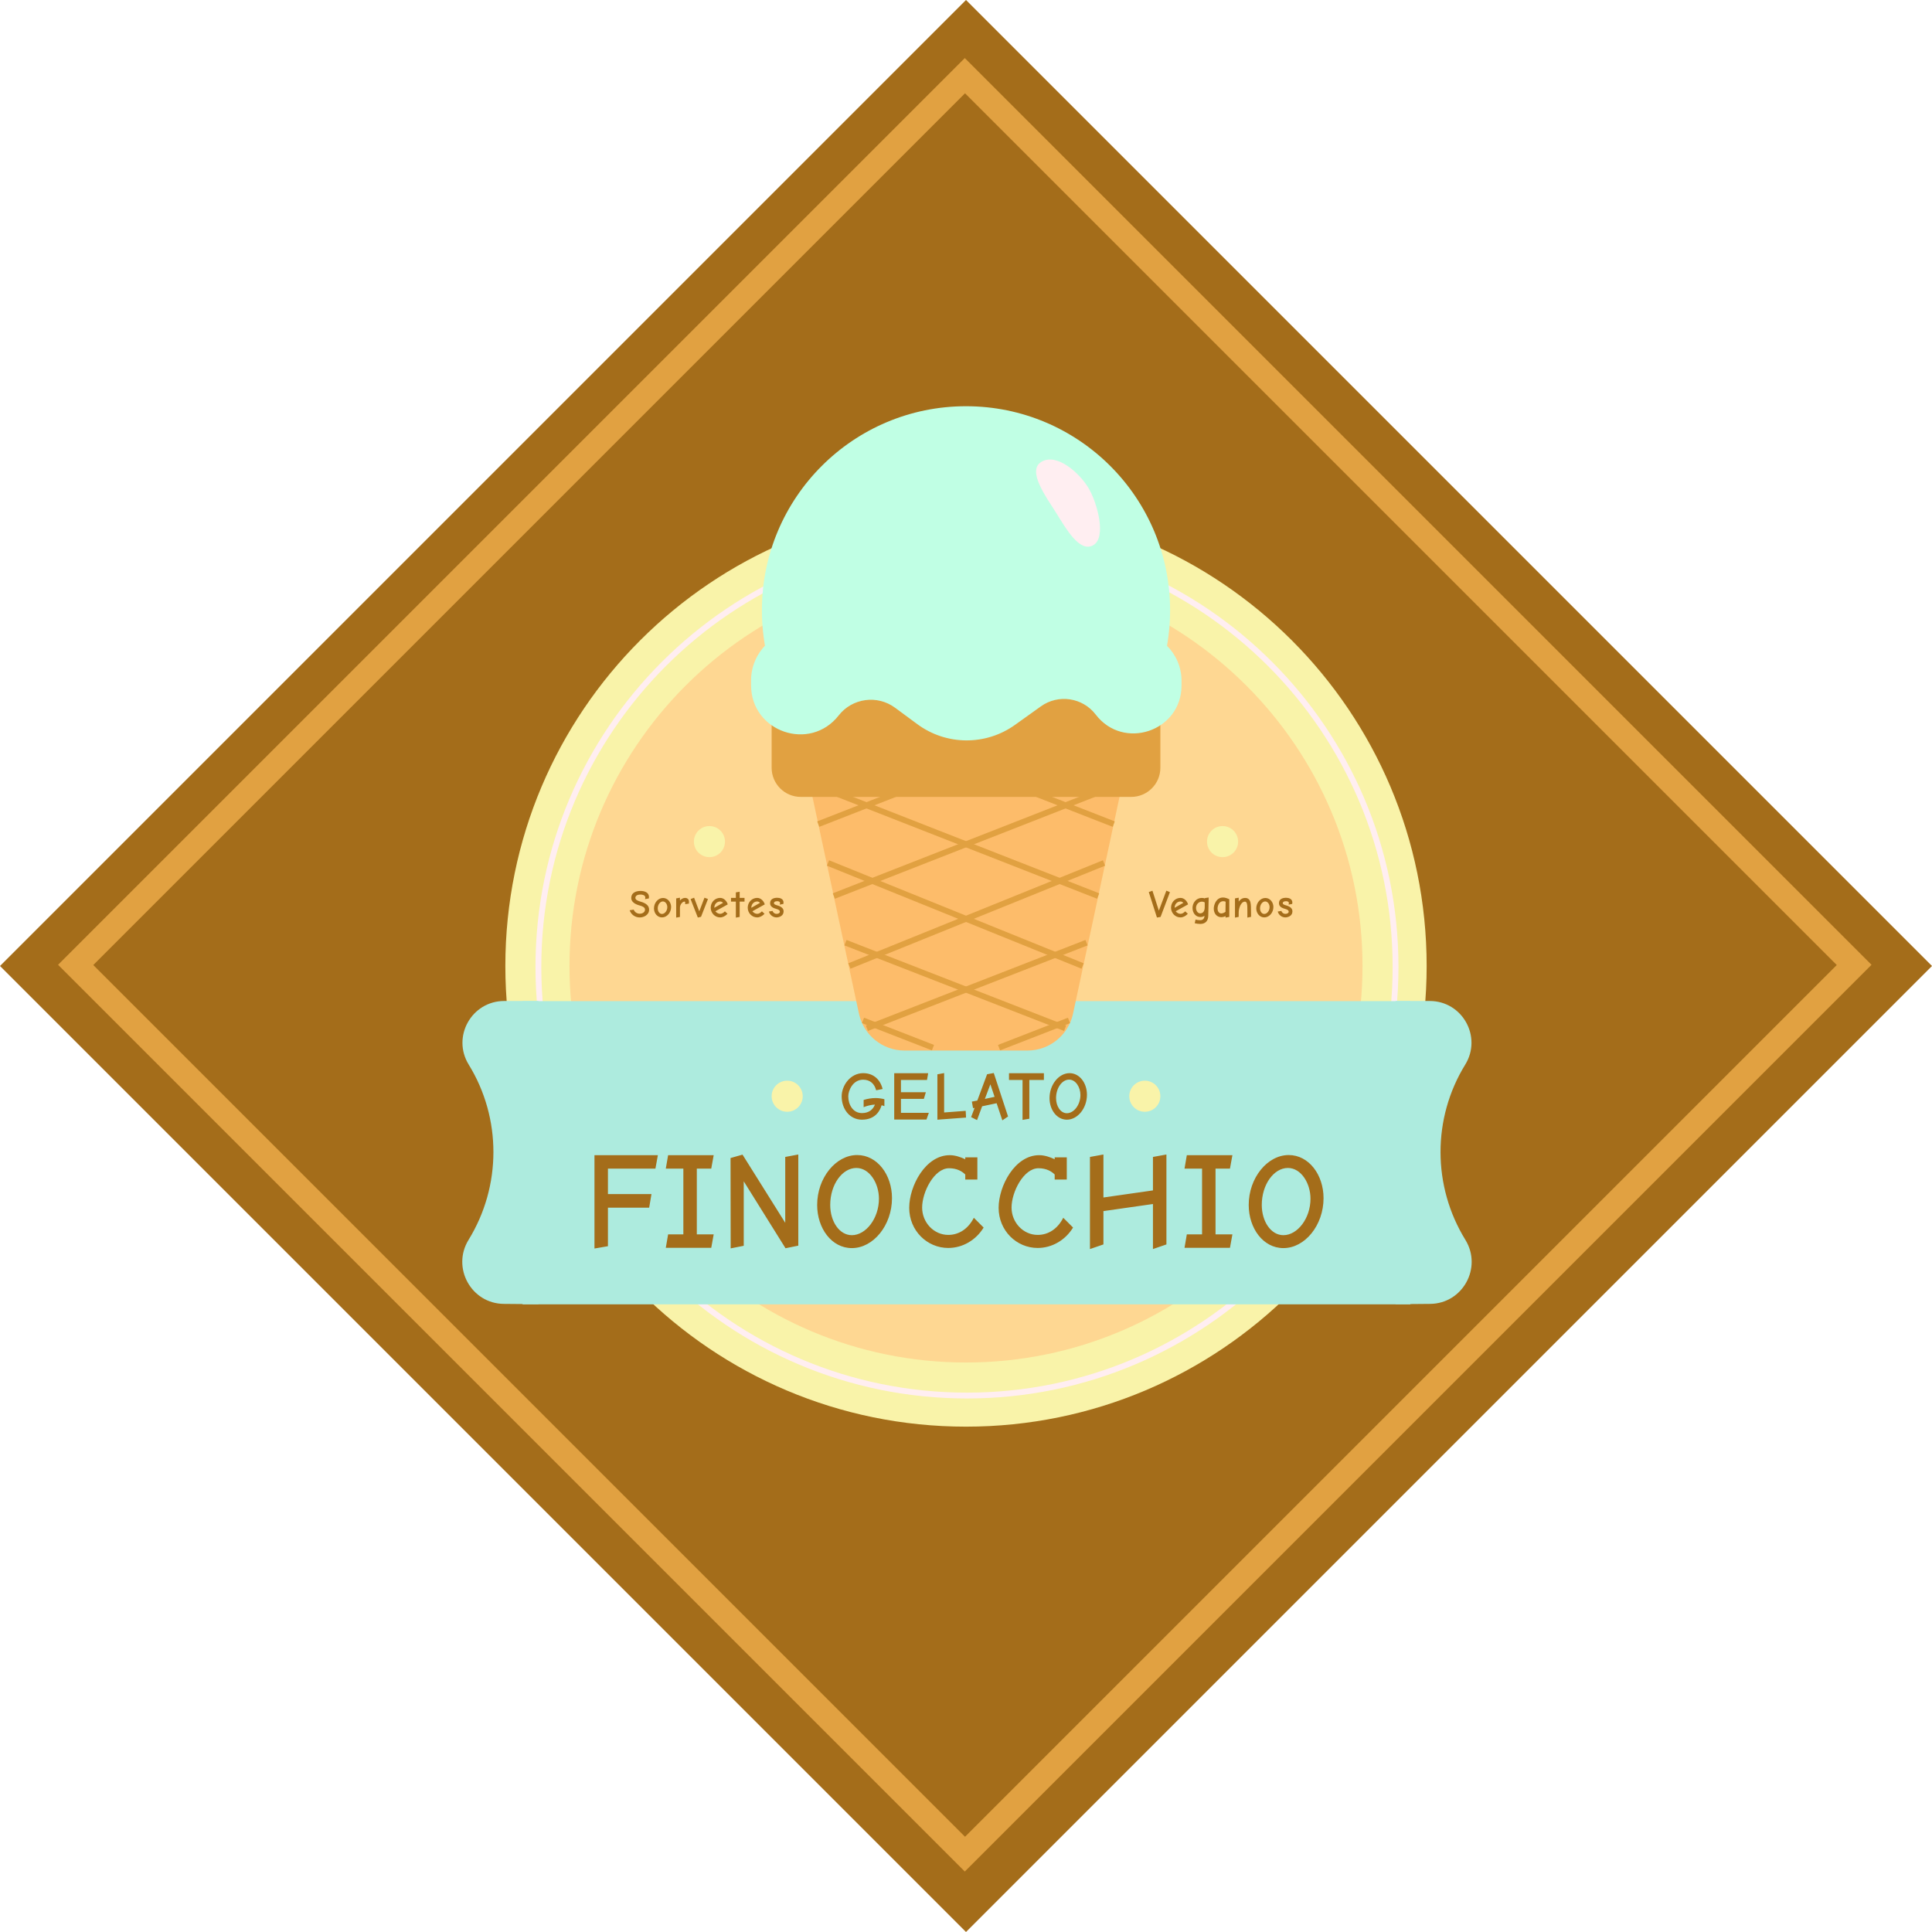
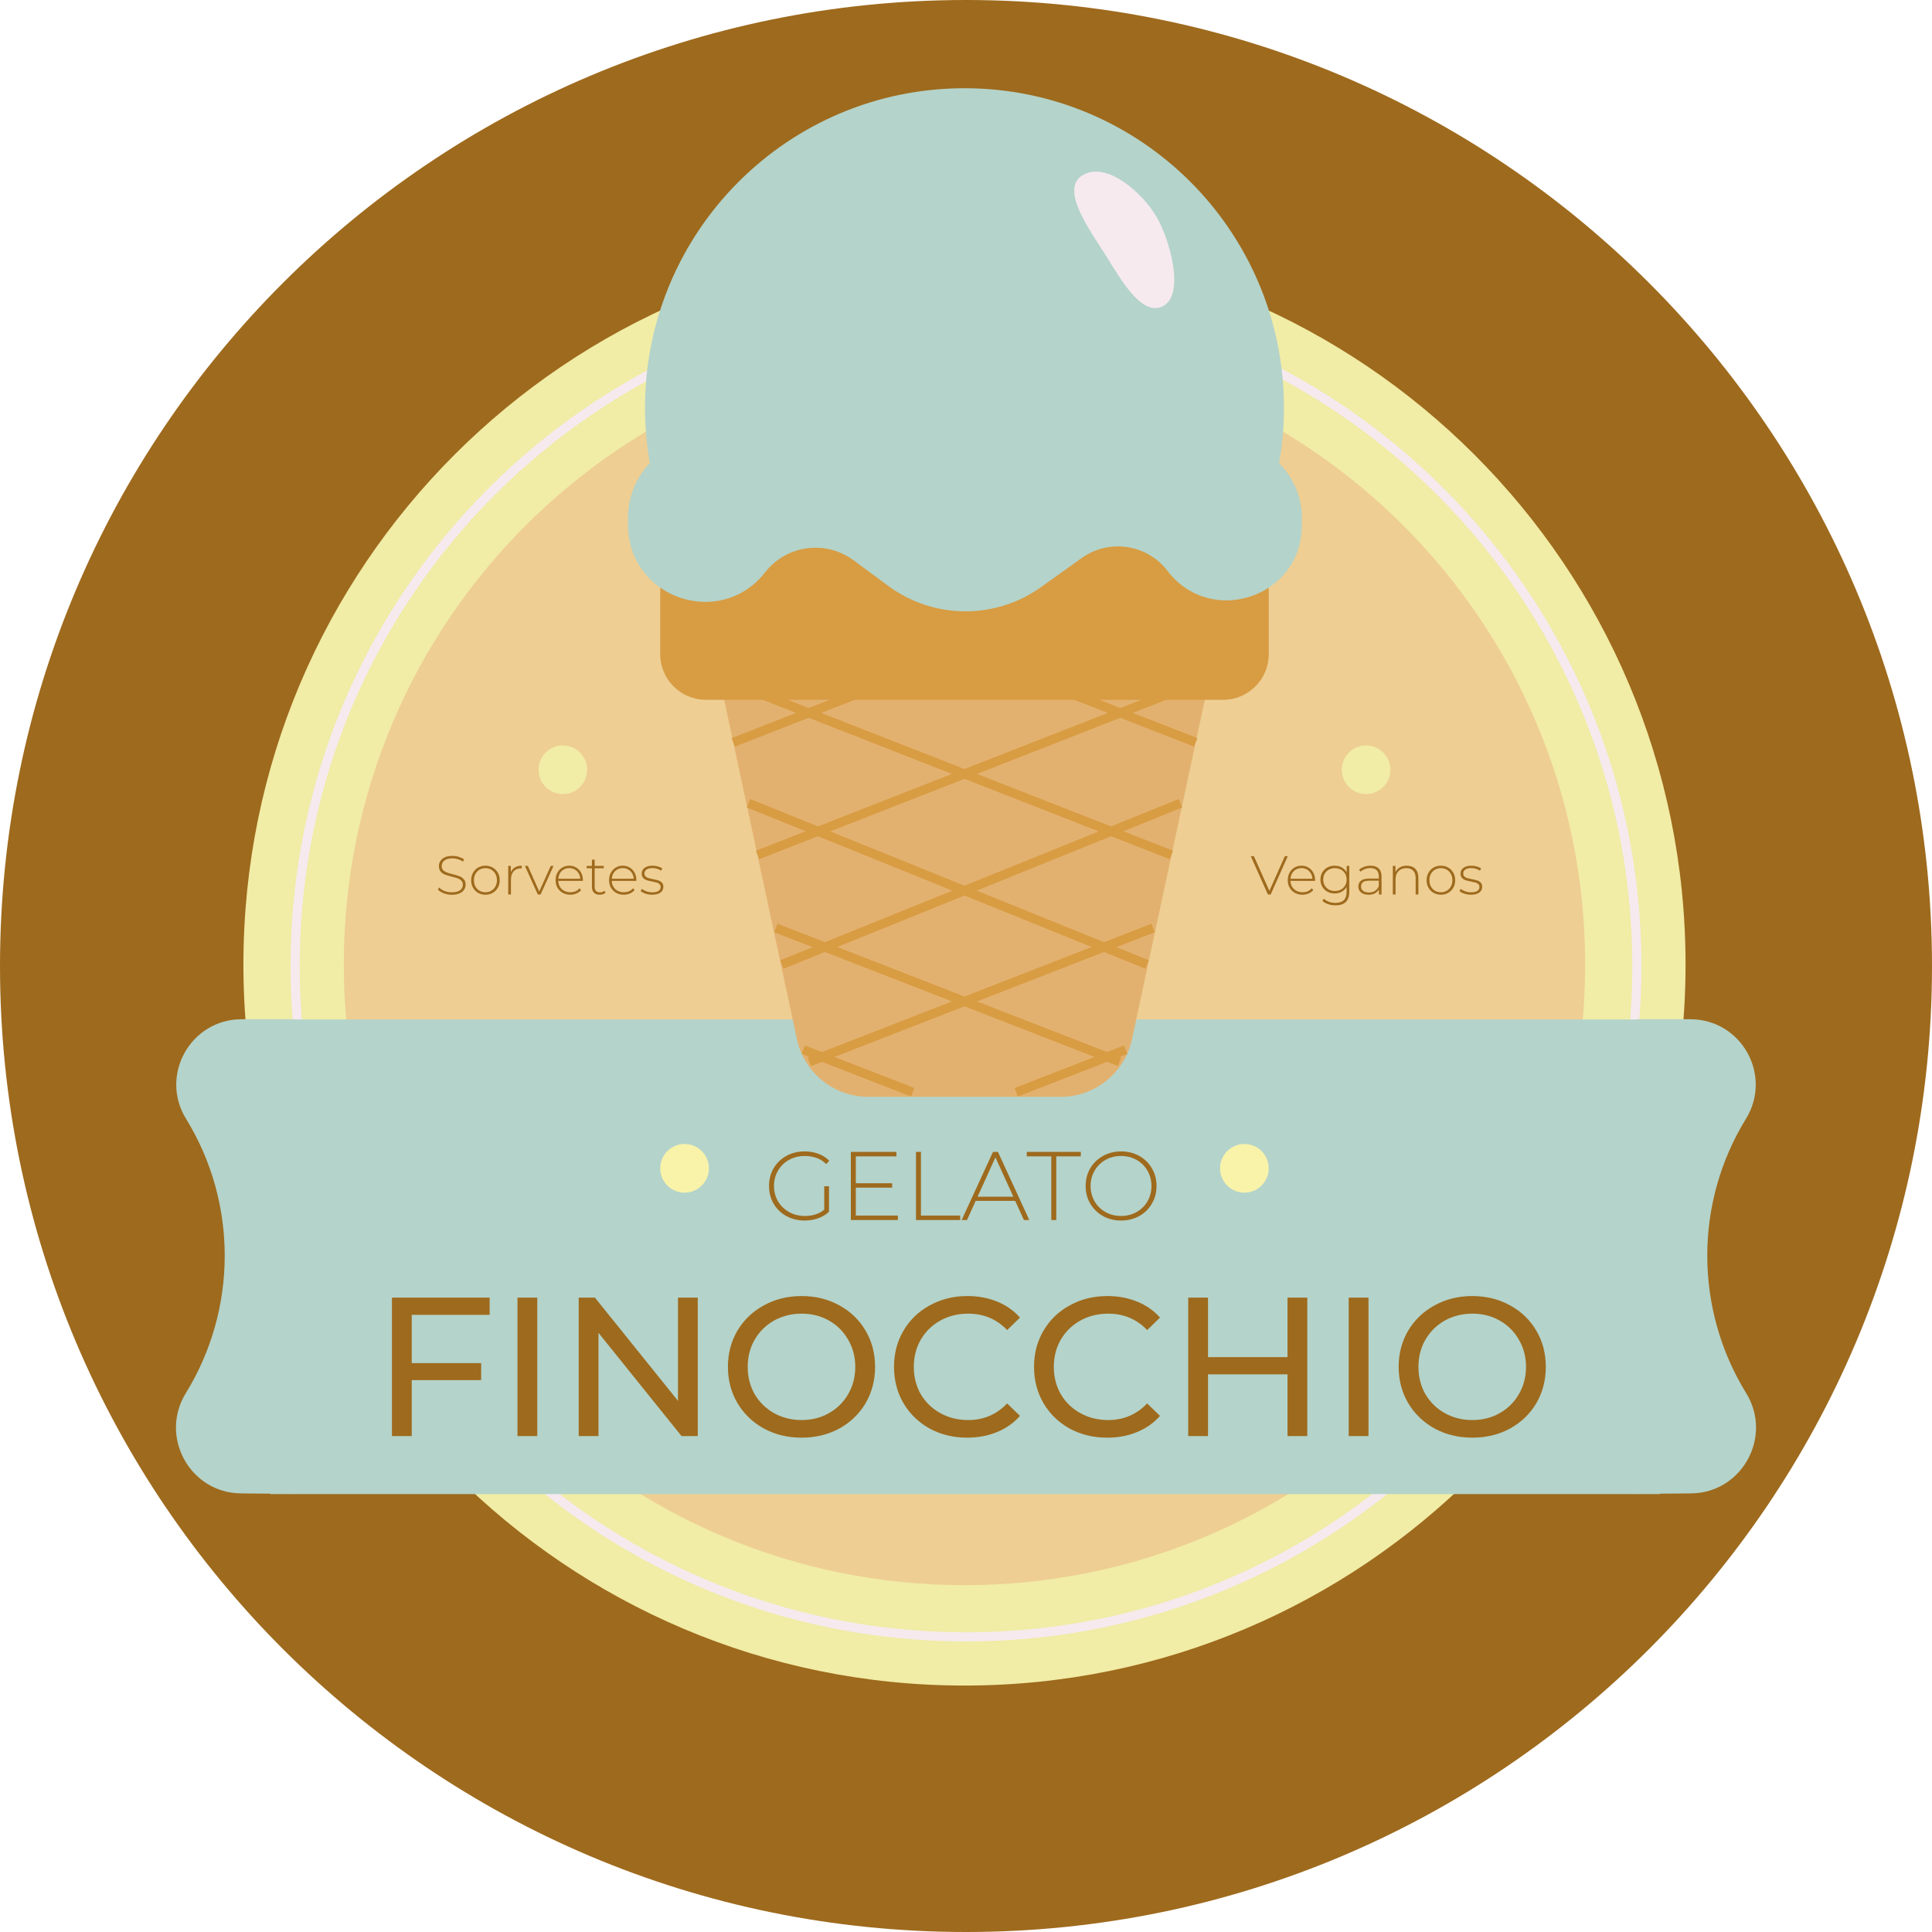
- <svg xmlns="http://www.w3.org/2000/svg" width="994" height="994" viewBox="0 0 994 994" fill="none">
-   <rect y="497" width="702.864" height="702.864" transform="rotate(-45 0 497)" fill="#A46D1A" />
-   <rect x="29.879" y="496.382" width="659.736" height="659.736" transform="rotate(-45 29.8787 496.382)" fill="#E1A141" />
-   <rect x="48" y="496.5" width="634.275" height="634.275" transform="rotate(-45 48 496.5)" fill="#A46D1A" />
-   <circle cx="497" cy="497" r="237" fill="#F9F3A9" />
-   <circle cx="497.5" cy="497.5" r="220.5" stroke="#FFEEF1" stroke-width="3" />
-   <circle cx="497" cy="497" r="204" fill="#FED792" />
-   <circle cx="365" cy="433" r="8" fill="#F9F3A9" />
-   <circle cx="629" cy="433" r="8" fill="#F9F3A9" />
-   <rect x="268.888" y="515.073" width="456.742" height="156" fill="#ADEBDE" />
-   <path d="M277 515V671L259.196 670.841C242.41 670.69 232.276 652.182 241.076 637.887C258.072 610.278 258.143 575.335 241.147 547.726C232.34 533.421 242.632 515 259.431 515H277Z" fill="#ADEBDE" />
-   <path d="M718 515V671L735.804 670.841C752.59 670.69 762.724 652.182 753.924 637.887C736.928 610.278 736.857 575.335 753.853 547.726C762.66 533.421 752.368 515 735.569 515H718Z" fill="#ADEBDE" />
-   <circle cx="589" cy="564" r="8" fill="#F9F3A9" />
-   <circle cx="405" cy="564" r="8" fill="#F9F3A9" />
-   <circle cx="497" cy="314" r="105" fill="#C0FFE4" />
-   <path d="M412.227 383.033C409.022 368.092 420.412 354 435.693 354H558.307C573.588 354 584.978 368.092 581.773 383.033L552.068 521.533C549.695 532.597 539.917 540.5 528.602 540.5H465.398C454.083 540.5 444.305 532.597 441.932 521.533L412.227 383.033Z" fill="#FDBC6A" />
-   <path d="M397 369C397 360.716 403.716 354 412 354H582C590.284 354 597 360.716 597 369V395C597 403.284 590.284 410 582 410H412C403.716 410 397 403.284 397 395V369Z" fill="#E1A141" />
-   <path d="M422 405L565 461" stroke="#E1A141" stroke-width="3" />
-   <path d="M572 405L429 461" stroke="#E1A141" stroke-width="3" />
-   <path d="M422 365L573 424" stroke="#E1A141" stroke-width="3" />
-   <path d="M572 365L421 424" stroke="#E1A141" stroke-width="3" />
-   <path d="M435 485L548 529" stroke="#E1A141" stroke-width="3" />
-   <path d="M559 485L446 529" stroke="#E1A141" stroke-width="3" />
-   <path d="M444 525L480 539" stroke="#E1A141" stroke-width="3" />
-   <path d="M550 525L514 539" stroke="#E1A141" stroke-width="3" />
-   <path d="M426 444L557 497" stroke="#E1A141" stroke-width="3" />
-   <path d="M568 444L437 497" stroke="#E1A141" stroke-width="3" />
-   <path d="M607.889 350.292C607.902 336.282 596.579 324.9 582.568 324.84L412.57 324.112C398.115 324.05 386.375 335.772 386.415 350.227L386.421 352.639C386.487 376.576 416.747 386.954 431.49 368.097C438.496 359.135 451.364 357.378 460.516 364.134L471.95 372.575C486.85 383.575 507.14 383.727 522.203 372.951L535.514 363.428C544.517 356.988 557.005 358.853 563.733 367.642C578.028 386.316 607.866 376.222 607.887 352.704L607.889 350.292Z" fill="#C0FFE4" />
-   <path d="M329.04 465.84C331.66 466.54 331.84 467.42 331.84 468.02C331.84 469.28 330.62 470.1 329.12 470.1C327.96 470.1 326.56 469.44 326.04 468L323.96 468.32C324.7 470.54 326.74 472.02 329.14 472.02C331.24 472.02 333.96 470.74 333.96 468C333.96 466.04 332.5 464.7 329.54 463.88C327.8 463.4 326.9 462.82 326.9 461.96C326.9 461.26 327.34 460.24 329.6 460.24C330.5 460.24 332 460.56 332 461.74C332 461.84 331.98 462.32 331.84 462.6L333.82 462.24C333.9 461.78 333.9 461.64 333.9 461.5C333.9 459.08 331.48 458.38 329.6 458.38C327.5 458.38 324.78 459.06 324.78 462.08C324.78 464.18 327.06 465.32 329.04 465.84ZM340.58 472C343.14 472 345.28 469.56 345.28 466.64C345.28 464.14 343.48 462 341.14 462C338.6 462 336.46 464.46 336.46 467.36C336.46 469.9 338.24 472 340.58 472ZM341.06 463.78C342.32 463.78 343.32 465.14 343.32 466.72C343.32 468.6 342 470.22 340.58 470.22C339.28 470.22 338.4 468.88 338.4 467.32C338.4 465.44 339.62 463.78 341.06 463.78ZM354.451 463.7C354.451 462.74 353.611 461.96 352.491 461.96C351.411 461.96 350.491 462.58 349.831 463.3V461.86L347.891 462.22V472.1L349.831 471.76V466.96C349.831 465.44 351.071 463.86 352.171 463.86C352.431 463.86 352.531 464.1 352.531 464.26V465.2L354.451 464.88V463.7ZM364.246 462.54L362.446 461.86L359.766 468.88L357.106 461.86L355.306 462.58L359.026 472.06L360.666 471.7L364.246 462.54ZM370.519 472C371.799 472 373.159 471.34 374.299 470.14L372.959 468.88C372.179 469.7 371.339 470.16 370.519 470.16C369.539 470.16 368.599 469.56 368.059 468.84L374.419 465.3C373.899 463.48 372.339 461.96 370.519 461.96C367.799 461.96 365.659 464.24 365.659 466.98C365.659 469.74 367.819 472 370.519 472ZM367.499 467.06C367.499 465.32 368.719 463.8 370.519 463.8C371.039 463.8 371.619 464.08 371.999 464.5L367.499 467.06ZM383.054 461.96H380.554V458.8L378.594 459.12V461.96H376.094V463.88H378.594V472.1L380.554 471.76V463.88H383.054V461.96ZM389.562 472C390.842 472 392.202 471.34 393.342 470.14L392.002 468.88C391.222 469.7 390.382 470.16 389.562 470.16C388.582 470.16 387.642 469.56 387.102 468.84L393.462 465.3C392.942 463.48 391.382 461.96 389.562 461.96C386.842 461.96 384.702 464.24 384.702 466.98C384.702 469.74 386.862 472 389.562 472ZM386.542 467.06C386.542 465.32 387.762 463.8 389.562 463.8C390.082 463.8 390.662 464.08 391.042 464.5L386.542 467.06ZM399.397 467.62C400.417 467.9 401.237 468.28 401.237 469.08C401.237 469.68 400.577 470.18 399.517 470.18C398.677 470.18 397.797 469.68 397.477 468.66L395.597 468.98C396.137 470.9 397.817 472 399.517 472C400.697 472 403.157 471.34 403.157 468.9C403.157 467.42 402.077 466.42 399.857 465.8C398.737 465.48 398.177 465.2 398.177 464.68C398.177 464.18 398.537 463.68 399.877 463.66C400.517 463.66 401.317 463.88 401.317 464.56C401.317 464.72 401.317 465.02 401.177 465.42L403.037 465.06C403.117 464.62 403.117 464.48 403.117 464.32C403.117 462.32 401.077 461.9 399.877 461.9C398.337 461.9 396.217 462.38 396.217 464.7C396.217 466.5 397.897 467.22 399.397 467.62Z" fill="#A46D1A" />
-   <path d="M596.22 468.52L592.92 458.26L591.04 458.96L595.24 472.06L597.1 471.76L601.92 459L600.08 458.24L596.22 468.52ZM607.347 472C608.627 472 609.987 471.34 611.127 470.14L609.787 468.88C609.007 469.7 608.167 470.16 607.347 470.16C606.367 470.16 605.427 469.56 604.887 468.84L611.247 465.3C610.727 463.48 609.167 461.96 607.347 461.96C604.627 461.96 602.487 464.24 602.487 466.98C602.487 469.74 604.647 472 607.347 472ZM604.327 467.06C604.327 465.32 605.547 463.8 607.347 463.8C607.867 463.8 608.447 464.08 608.827 464.5L604.327 467.06ZM621.862 461.76L619.902 462.06V462.26C619.422 462.06 618.962 461.98 618.302 461.98C615.422 461.98 613.542 464.54 613.542 467.1C613.542 469.84 615.282 471.8 617.602 471.8C618.382 471.8 619.102 471.62 619.702 471.16C619.682 471.82 619.422 473.44 617.502 473.44C616.702 473.44 615.722 473.28 615.082 473.12L614.682 475C615.482 475.18 616.622 475.36 617.502 475.36C620.082 475.36 621.582 473.88 621.642 471.22L621.862 461.76ZM619.822 464.28V466.68C619.822 469.28 618.562 469.9 617.502 469.92C615.982 469.92 615.342 468.22 615.342 467.14C615.342 465.36 616.642 463.88 618.402 463.88C618.922 463.88 619.462 464.06 619.822 464.28ZM632.459 462.68C631.439 462.16 630.319 461.76 629.239 461.76C625.759 461.76 624.479 465.46 624.479 467.48C624.479 470.1 626.119 471.88 628.339 471.88C629.159 471.88 629.899 471.64 630.539 471.32V472.1L632.459 471.74V462.68ZM626.419 467.46C626.419 466.08 627.179 463.66 629.339 463.66C629.719 463.66 630.239 463.76 630.579 463.92L630.499 469.14C630.019 469.48 629.119 469.96 628.319 469.96C626.939 469.94 626.419 468.56 626.419 467.46ZM641.765 472.1L643.665 471.7L643.645 469.46C643.625 467.02 643.625 465.48 643.345 464.28C642.965 462.74 642.045 461.98 640.585 461.98C639.265 461.98 638.085 462.72 637.305 463.84V461.86L635.385 462.22V472.1L637.285 471.74L637.305 469.3C637.305 468.14 637.705 466.68 638.245 465.62C639.085 464.12 639.905 463.88 640.545 463.88C641.045 463.88 641.385 464.32 641.545 464.96C641.765 465.82 641.765 467.1 641.765 468.86V472.1ZM650.455 472C653.015 472 655.155 469.56 655.155 466.64C655.155 464.14 653.355 462 651.015 462C648.475 462 646.335 464.46 646.335 467.36C646.335 469.9 648.115 472 650.455 472ZM650.935 463.78C652.195 463.78 653.195 465.14 653.195 466.72C653.195 468.6 651.875 470.22 650.455 470.22C649.155 470.22 648.275 468.88 648.275 467.32C648.275 465.44 649.495 463.78 650.935 463.78ZM661.186 467.62C662.206 467.9 663.026 468.28 663.026 469.08C663.026 469.68 662.366 470.18 661.306 470.18C660.466 470.18 659.586 469.68 659.266 468.66L657.386 468.98C657.926 470.9 659.606 472 661.306 472C662.486 472 664.946 471.34 664.946 468.9C664.946 467.42 663.866 466.42 661.646 465.8C660.526 465.48 659.966 465.2 659.966 464.68C659.966 464.18 660.326 463.68 661.666 463.66C662.306 463.66 663.106 463.88 663.106 464.56C663.106 464.72 663.106 465.02 662.966 465.42L664.826 465.06C664.906 464.62 664.906 464.48 664.906 464.32C664.906 462.32 662.866 461.9 661.666 461.9C660.126 461.9 658.006 462.38 658.006 464.7C658.006 466.5 659.686 467.22 661.186 467.62Z" fill="#A46D1A" />
-   <path d="M455.01 565.535C453.435 565.15 451.86 564.94 450.495 564.94C448.535 564.94 446.295 565.29 444.335 565.92V569.63C446.015 568.93 448.325 568.37 450.145 568.3C449.095 571.065 446.785 572.675 443.46 572.675C438.84 572.675 436.425 568.3 436.425 564.065C436.425 561.16 438.7 555.49 444.09 555.49C447.695 555.49 449.935 557.66 450.775 560.95L454.1 560.285C452.91 555.455 449.445 552.13 444.09 552.13C437.475 552.13 433.03 558.5 433.03 564.065C433.03 570.785 437.335 576.07 443.46 576.07C450.635 576.07 452.91 571.03 453.575 568.65C454.1 568.755 454.555 568.93 455.01 569.105V565.535ZM463.534 572.535V565.36H475.329L476.344 561.93H463.534V555.63H476.939L477.534 552.165H460.069V576H476.659L477.884 572.535H463.534ZM482.284 576.07L497.019 574.985L496.844 571.52L485.749 572.36V552.095L482.284 552.725V576.07ZM511.288 552.06L507.858 552.69L502.818 566.235L500.018 566.76L500.613 570.12L501.418 570.015L499.633 574.74L502.678 576.28L505.303 569.175L512.758 567.6L515.698 576.42L518.638 574.425L511.288 552.06ZM506.703 565.395L509.538 557.87L511.708 564.31L506.703 565.395ZM526.088 576.175L529.588 575.58V555.63H537.078V552.165H519.123V555.63H526.088V576.175ZM548.902 576.07C554.432 576.07 559.227 570.19 559.227 563.225C559.227 557.17 555.412 552.13 550.267 552.13C544.772 552.13 539.977 558.01 539.977 564.975C539.977 570.96 543.687 576.07 548.902 576.07ZM550.057 555.455C553.452 555.455 555.867 559.375 555.867 563.365C555.867 568.44 552.507 572.745 548.902 572.745C545.682 572.745 543.337 569.21 543.337 564.975C543.337 559.69 546.452 555.455 550.057 555.455Z" fill="#A46D1A" />
-   <path d="M337.21 601.26L338.47 594.33H305.85V642.35L312.78 641.16V621.35H333.99L335.18 614.35H312.78V601.26H337.21ZM365.928 601.26L367.188 594.33H343.738L342.548 601.26H351.578V635.07H343.738L342.548 642H365.928L367.188 635.07H358.508V601.26H365.928ZM404 595.24V629.12L382.02 594.05L375.86 595.8L375.93 642.28L382.65 640.95V607.77L404.14 642.21L410.72 640.88V593.98L404 595.24ZM438.274 642.14C449.334 642.14 458.924 630.38 458.924 616.45C458.924 604.34 451.294 594.26 441.004 594.26C430.014 594.26 420.424 606.02 420.424 619.95C420.424 631.92 427.844 642.14 438.274 642.14ZM440.584 600.91C447.374 600.91 452.204 608.75 452.204 616.73C452.204 626.88 445.484 635.49 438.274 635.49C431.834 635.49 427.144 628.42 427.144 619.95C427.144 609.38 433.374 600.91 440.584 600.91ZM487.872 642.07C495.222 642.07 502.082 638.08 506.072 631.57L501.032 626.53C498.162 632.2 493.402 635.35 487.872 635.35C480.452 635.35 474.432 628.98 474.432 621.28C474.432 613.23 480.662 601.05 488.292 601.05C492.422 601.05 495.082 602.73 496.622 604.27V606.86H502.852V595.45H496.622V596.43C494.242 595.31 491.442 594.33 488.642 594.33C476.112 594.33 467.782 610.22 467.782 621.42C467.782 633.11 476.952 642.07 487.872 642.07ZM533.878 642.07C541.228 642.07 548.088 638.08 552.078 631.57L547.038 626.53C544.168 632.2 539.408 635.35 533.878 635.35C526.458 635.35 520.438 628.98 520.438 621.28C520.438 613.23 526.668 601.05 534.298 601.05C538.428 601.05 541.088 602.73 542.628 604.27V606.86H548.858V595.45H542.628V596.43C540.248 595.31 537.448 594.33 534.648 594.33C522.118 594.33 513.788 610.22 513.788 621.42C513.788 633.11 522.958 642.07 533.878 642.07ZM593.184 595.24V612.46L567.704 616.1V593.98L560.774 595.24V642.63L567.704 640.25V623.1L593.184 619.46V642.63L600.114 640.25V593.98L593.184 595.24ZM632.803 601.26L634.063 594.33H610.613L609.423 601.26H618.453V635.07H610.613L609.423 642H632.803L634.063 635.07H625.383V601.26H632.803ZM660.305 642.14C671.365 642.14 680.955 630.38 680.955 616.45C680.955 604.34 673.325 594.26 663.035 594.26C652.045 594.26 642.455 606.02 642.455 619.95C642.455 631.92 649.875 642.14 660.305 642.14ZM662.615 600.91C669.405 600.91 674.235 608.75 674.235 616.73C674.235 626.88 667.515 635.49 660.305 635.49C653.865 635.49 649.175 628.42 649.175 619.95C649.175 609.38 655.405 600.91 662.615 600.91Z" fill="#A46D1A" />
-   <path d="M559.974 251C564.474 258.5 569.474 276.5 562.474 280.5C555.474 284.5 548.474 272 543.474 264C538.474 256 527.974 242 535.974 237.5C543.974 233 555.474 243.5 559.974 251Z" fill="#FFEEF1" />
+ <svg xmlns="http://www.w3.org/2000/svg" width="635" height="635" viewBox="0 0 635 635" fill="none">
+   <circle cx="317.5" cy="317.5" r="317.5" fill="#9E6A1D" />
+   <circle cx="317" cy="317" r="237" fill="#F1ECA6" />
+   <circle cx="317.5" cy="317.5" r="220.5" stroke="#F6EAEE" stroke-width="3" />
+   <circle cx="317" cy="317" r="204" fill="#EECE93" />
+   <path d="M88.888 335.073H545.63V491.073H88.888V335.073Z" fill="#B4D3CA" />
+   <path d="M97 335V491L79.196 490.841C62.41 490.69 52.276 472.182 61.076 457.887C78.072 430.278 78.143 395.335 61.147 367.726C52.34 353.421 62.632 335 79.43 335H97Z" fill="#B4D3CA" />
+   <path d="M538 335V491L555.804 490.841C572.59 490.69 582.724 472.182 573.924 457.887C556.928 430.278 556.857 395.335 573.853 367.726C582.66 353.421 572.368 335 555.569 335H538Z" fill="#B4D3CA" />
+   <path d="M135.325 432.155V448.015H158.14V453.605H135.325V472H128.825V426.5H160.935V432.155H135.325ZM170.085 426.5H176.585V472H170.085V426.5ZM229.337 426.5V472H224.007L196.707 438.07V472H190.207V426.5H195.537L222.837 460.43V426.5H229.337ZM263.496 472.52C258.903 472.52 254.764 471.523 251.081 469.53C247.398 467.493 244.494 464.698 242.371 461.145C240.291 457.592 239.251 453.627 239.251 449.25C239.251 444.873 240.291 440.908 242.371 437.355C244.494 433.802 247.398 431.028 251.081 429.035C254.764 426.998 258.903 425.98 263.496 425.98C268.046 425.98 272.163 426.998 275.846 429.035C279.529 431.028 282.411 433.802 284.491 437.355C286.571 440.865 287.611 444.83 287.611 449.25C287.611 453.67 286.571 457.657 284.491 461.21C282.411 464.72 279.529 467.493 275.846 469.53C272.163 471.523 268.046 472.52 263.496 472.52ZM263.496 466.735C266.833 466.735 269.823 465.977 272.466 464.46C275.153 462.943 277.254 460.863 278.771 458.22C280.331 455.533 281.111 452.543 281.111 449.25C281.111 445.957 280.331 442.988 278.771 440.345C277.254 437.658 275.153 435.557 272.466 434.04C269.823 432.523 266.833 431.765 263.496 431.765C260.159 431.765 257.126 432.523 254.396 434.04C251.709 435.557 249.586 437.658 248.026 440.345C246.509 442.988 245.751 445.957 245.751 449.25C245.751 452.543 246.509 455.533 248.026 458.22C249.586 460.863 251.709 462.943 254.396 464.46C257.126 465.977 260.159 466.735 263.496 466.735ZM317.891 472.52C313.341 472.52 309.224 471.523 305.541 469.53C301.901 467.493 299.041 464.72 296.961 461.21C294.881 457.657 293.841 453.67 293.841 449.25C293.841 444.83 294.881 440.865 296.961 437.355C299.041 433.802 301.922 431.028 305.606 429.035C309.289 426.998 313.406 425.98 317.956 425.98C321.509 425.98 324.759 426.587 327.706 427.8C330.652 428.97 333.166 430.725 335.246 433.065L331.021 437.16C327.597 433.563 323.329 431.765 318.216 431.765C314.836 431.765 311.781 432.523 309.051 434.04C306.321 435.557 304.176 437.658 302.616 440.345C301.099 442.988 300.341 445.957 300.341 449.25C300.341 452.543 301.099 455.533 302.616 458.22C304.176 460.863 306.321 462.943 309.051 464.46C311.781 465.977 314.836 466.735 318.216 466.735C323.286 466.735 327.554 464.915 331.021 461.275L335.246 465.37C333.166 467.71 330.631 469.487 327.641 470.7C324.694 471.913 321.444 472.52 317.891 472.52ZM363.911 472.52C359.361 472.52 355.245 471.523 351.561 469.53C347.921 467.493 345.061 464.72 342.981 461.21C340.901 457.657 339.861 453.67 339.861 449.25C339.861 444.83 340.901 440.865 342.981 437.355C345.061 433.802 347.943 431.028 351.626 429.035C355.31 426.998 359.426 425.98 363.976 425.98C367.53 425.98 370.78 426.587 373.726 427.8C376.673 428.97 379.186 430.725 381.266 433.065L377.041 437.16C373.618 433.563 369.35 431.765 364.236 431.765C360.856 431.765 357.801 432.523 355.071 434.04C352.341 435.557 350.196 437.658 348.636 440.345C347.12 442.988 346.361 445.957 346.361 449.25C346.361 452.543 347.12 455.533 348.636 458.22C350.196 460.863 352.341 462.943 355.071 464.46C357.801 465.977 360.856 466.735 364.236 466.735C369.306 466.735 373.575 464.915 377.041 461.275L381.266 465.37C379.186 467.71 376.651 469.487 373.661 470.7C370.715 471.913 367.465 472.52 363.911 472.52ZM429.669 426.5V472H423.169V451.72H397.039V472H390.539V426.5H397.039V446.065H423.169V426.5H429.669ZM443.288 426.5H449.788V472H443.288V426.5ZM483.95 472.52C479.357 472.52 475.218 471.523 471.535 469.53C467.852 467.493 464.948 464.698 462.825 461.145C460.745 457.592 459.705 453.627 459.705 449.25C459.705 444.873 460.745 440.908 462.825 437.355C464.948 433.802 467.852 431.028 471.535 429.035C475.218 426.998 479.357 425.98 483.95 425.98C488.5 425.98 492.617 426.998 496.3 429.035C499.983 431.028 502.865 433.802 504.945 437.355C507.025 440.865 508.065 444.83 508.065 449.25C508.065 453.67 507.025 457.657 504.945 461.21C502.865 464.72 499.983 467.493 496.3 469.53C492.617 471.523 488.5 472.52 483.95 472.52ZM483.95 466.735C487.287 466.735 490.277 465.977 492.92 464.46C495.607 462.943 497.708 460.863 499.225 458.22C500.785 455.533 501.565 452.543 501.565 449.25C501.565 445.957 500.785 442.988 499.225 440.345C497.708 437.658 495.607 435.557 492.92 434.04C490.277 432.523 487.287 431.765 483.95 431.765C480.613 431.765 477.58 432.523 474.85 434.04C472.163 435.557 470.04 437.658 468.48 440.345C466.963 442.988 466.205 445.957 466.205 449.25C466.205 452.543 466.963 455.533 468.48 458.22C470.04 460.863 472.163 462.943 474.85 464.46C477.58 465.977 480.613 466.735 483.95 466.735Z" fill="#9E6A1D" />
+   <path d="M270.904 389.896H272.472V398.28C271.491 399.219 270.296 399.933 268.888 400.424C267.501 400.915 266.029 401.16 264.472 401.16C262.253 401.16 260.248 400.669 258.456 399.688C256.685 398.707 255.288 397.352 254.264 395.624C253.261 393.896 252.76 391.955 252.76 389.8C252.76 387.645 253.261 385.704 254.264 383.976C255.288 382.248 256.685 380.893 258.456 379.912C260.248 378.931 262.264 378.44 264.504 378.44C266.147 378.44 267.651 378.707 269.016 379.24C270.403 379.752 271.587 380.509 272.568 381.512L271.544 382.6C270.605 381.661 269.549 380.989 268.376 380.584C267.224 380.157 265.944 379.944 264.536 379.944C262.616 379.944 260.877 380.371 259.32 381.224C257.784 382.077 256.579 383.261 255.704 384.776C254.829 386.269 254.392 387.944 254.392 389.8C254.392 391.635 254.829 393.309 255.704 394.824C256.6 396.317 257.816 397.501 259.352 398.376C260.888 399.229 262.616 399.656 264.536 399.656C267.096 399.656 269.219 398.973 270.904 397.608V389.896ZM295.11 399.528V401H279.654V378.6H294.63V380.072H281.286V388.904H293.222V390.344H281.286V399.528H295.11ZM301.06 378.6H302.692V399.528H315.588V401H301.06V378.6ZM333.666 394.696H320.674L317.826 401H316.066L326.37 378.6H328.002L338.306 401H336.546L333.666 394.696ZM333.058 393.32L327.17 380.392L321.314 393.32H333.058ZM345.536 380.072H337.472V378.6H355.232V380.072H347.168V401H345.536V380.072ZM368.471 401.16C366.273 401.16 364.289 400.669 362.519 399.688C360.748 398.685 359.351 397.32 358.327 395.592C357.324 393.864 356.823 391.933 356.823 389.8C356.823 387.667 357.324 385.736 358.327 384.008C359.351 382.28 360.748 380.925 362.519 379.944C364.289 378.941 366.273 378.44 368.471 378.44C370.668 378.44 372.652 378.931 374.423 379.912C376.193 380.893 377.58 382.248 378.583 383.976C379.607 385.704 380.119 387.645 380.119 389.8C380.119 391.955 379.607 393.896 378.583 395.624C377.58 397.352 376.193 398.707 374.423 399.688C372.652 400.669 370.668 401.16 368.471 401.16ZM368.471 399.656C370.348 399.656 372.044 399.229 373.559 398.376C375.073 397.523 376.268 396.349 377.143 394.856C378.017 393.341 378.455 391.656 378.455 389.8C378.455 387.944 378.017 386.269 377.143 384.776C376.268 383.261 375.073 382.077 373.559 381.224C372.044 380.371 370.348 379.944 368.471 379.944C366.593 379.944 364.887 380.371 363.351 381.224C361.836 382.077 360.641 383.261 359.766 384.776C358.892 386.269 358.455 387.944 358.455 389.8C358.455 391.656 358.892 393.341 359.766 394.856C360.641 396.349 361.836 397.523 363.351 398.376C364.887 399.229 366.593 399.656 368.471 399.656Z" fill="#9E6A1D" />
+   <circle cx="409" cy="384" r="8" fill="#F9F3A9" />
+   <circle cx="225" cy="384" r="8" fill="#F9F3A9" />
+   <path d="M232.227 203.033C229.022 188.092 240.412 174 255.693 174H378.307C393.588 174 404.978 188.092 401.773 203.033L372.068 341.533C369.695 352.597 359.917 360.5 348.602 360.5H285.398C274.083 360.5 264.305 352.597 261.932 341.533L232.227 203.033Z" fill="#E3B16F" />
+   <path d="M242 225L385 281M392 225L249 281M242 185L393 244M392 185L241 244M255 305L368 349M379 305L266 349M264 345L300 359M370 345L334 359M246 264L377 317M388 264L257 317" stroke="#D89C43" stroke-width="3" />
+   <path d="M217 189C217 180.716 223.716 174 232 174H402C410.284 174 417 180.716 417 189V215C417 223.284 410.284 230 402 230H232C223.716 230 217 223.284 217 215V189Z" fill="#D89C43" />
+   <circle cx="185" cy="253" r="8" fill="#F1ECA6" />
+   <circle cx="449" cy="253" r="8" fill="#F1ECA6" />
+   <path d="M422 134C422 145.528 420.142 156.623 416.709 167C370.248 167 217.291 167 217.291 167C213.858 156.623 212 145.528 212 134C212 76.01 259.01 29 317 29C374.99 29 422 76.01 422 134Z" fill="#B4D3CA" />
+   <path d="M427.889 170.292C427.902 156.282 416.579 144.9 402.568 144.84L232.57 144.112C218.115 144.05 206.375 155.772 206.415 170.227L206.421 172.639C206.487 196.576 236.747 206.954 251.49 188.097C258.496 179.135 271.364 177.378 280.516 184.134L291.95 192.575C306.85 203.575 327.14 203.727 342.203 192.951L355.514 183.428C364.517 176.988 377.005 178.853 383.733 187.642C398.028 206.316 427.866 196.222 427.887 172.704L427.889 170.292Z" fill="#B4D3CA" />
+   <path d="M148.508 294.09C147.584 294.09 146.702 293.934 145.862 293.622C145.034 293.298 144.386 292.884 143.918 292.38L144.332 291.696C144.776 292.164 145.37 292.548 146.114 292.848C146.87 293.136 147.662 293.28 148.49 293.28C149.69 293.28 150.596 293.052 151.208 292.596C151.82 292.14 152.126 291.546 152.126 290.814C152.126 290.25 151.964 289.8 151.64 289.464C151.316 289.128 150.914 288.87 150.434 288.69C149.954 288.51 149.306 288.324 148.49 288.132C147.566 287.904 146.822 287.682 146.258 287.466C145.706 287.25 145.232 286.92 144.836 286.476C144.452 286.02 144.26 285.414 144.26 284.658C144.26 284.046 144.422 283.488 144.746 282.984C145.07 282.468 145.562 282.06 146.222 281.76C146.894 281.46 147.728 281.31 148.724 281.31C149.42 281.31 150.104 281.412 150.776 281.616C151.448 281.82 152.03 282.096 152.522 282.444L152.18 283.182C151.676 282.834 151.118 282.57 150.506 282.39C149.906 282.21 149.312 282.12 148.724 282.12C147.56 282.12 146.678 282.354 146.078 282.822C145.478 283.29 145.178 283.896 145.178 284.64C145.178 285.204 145.34 285.654 145.664 285.99C145.988 286.326 146.39 286.584 146.87 286.764C147.35 286.944 148.004 287.136 148.832 287.34C149.756 287.568 150.494 287.79 151.046 288.006C151.598 288.222 152.066 288.552 152.45 288.996C152.846 289.428 153.044 290.016 153.044 290.76C153.044 291.372 152.876 291.93 152.54 292.434C152.216 292.938 151.712 293.34 151.028 293.64C150.344 293.94 149.504 294.09 148.508 294.09ZM159.549 294.072C158.661 294.072 157.857 293.868 157.137 293.46C156.429 293.052 155.871 292.488 155.463 291.768C155.055 291.036 154.851 290.214 154.851 289.302C154.851 288.39 155.055 287.574 155.463 286.854C155.871 286.122 156.429 285.552 157.137 285.144C157.857 284.736 158.661 284.532 159.549 284.532C160.437 284.532 161.235 284.736 161.943 285.144C162.663 285.552 163.227 286.122 163.635 286.854C164.043 287.574 164.247 288.39 164.247 289.302C164.247 290.214 164.043 291.036 163.635 291.768C163.227 292.488 162.663 293.052 161.943 293.46C161.235 293.868 160.437 294.072 159.549 294.072ZM159.549 293.262C160.269 293.262 160.911 293.094 161.475 292.758C162.051 292.422 162.501 291.954 162.825 291.354C163.161 290.754 163.329 290.07 163.329 289.302C163.329 288.534 163.161 287.85 162.825 287.25C162.501 286.65 162.051 286.182 161.475 285.846C160.911 285.51 160.269 285.342 159.549 285.342C158.829 285.342 158.181 285.51 157.605 285.846C157.041 286.182 156.591 286.65 156.255 287.25C155.931 287.85 155.769 288.534 155.769 289.302C155.769 290.07 155.931 290.754 156.255 291.354C156.591 291.954 157.041 292.422 157.605 292.758C158.181 293.094 158.829 293.262 159.549 293.262ZM167.903 286.656C168.191 285.972 168.641 285.45 169.253 285.09C169.865 284.718 170.609 284.532 171.485 284.532V285.414L171.269 285.396C170.225 285.396 169.409 285.726 168.821 286.386C168.233 287.034 167.939 287.94 167.939 289.104V294H167.039V284.604H167.903V286.656ZM181.929 284.604L177.681 294H176.763L172.533 284.604H173.487L177.231 293.01L181.011 284.604H181.929ZM191.571 289.518H183.489C183.513 290.25 183.699 290.904 184.047 291.48C184.395 292.044 184.863 292.482 185.451 292.794C186.051 293.106 186.723 293.262 187.467 293.262C188.079 293.262 188.643 293.154 189.159 292.938C189.687 292.71 190.125 292.38 190.473 291.948L190.995 292.542C190.587 293.034 190.071 293.412 189.447 293.676C188.835 293.94 188.169 294.072 187.449 294.072C186.513 294.072 185.679 293.868 184.947 293.46C184.215 293.052 183.639 292.488 183.219 291.768C182.811 291.048 182.607 290.226 182.607 289.302C182.607 288.39 182.799 287.574 183.183 286.854C183.579 286.122 184.119 285.552 184.803 285.144C185.487 284.736 186.255 284.532 187.107 284.532C187.959 284.532 188.721 284.736 189.393 285.144C190.077 285.54 190.611 286.098 190.995 286.818C191.391 287.538 191.589 288.354 191.589 289.266L191.571 289.518ZM187.107 285.324C186.447 285.324 185.853 285.474 185.325 285.774C184.797 286.062 184.371 286.476 184.047 287.016C183.735 287.544 183.555 288.144 183.507 288.816H190.707C190.671 288.144 190.491 287.544 190.167 287.016C189.843 286.488 189.417 286.074 188.889 285.774C188.361 285.474 187.767 285.324 187.107 285.324ZM199.035 293.406C198.807 293.622 198.519 293.79 198.171 293.91C197.835 294.018 197.481 294.072 197.109 294.072C196.293 294.072 195.663 293.85 195.219 293.406C194.775 292.95 194.553 292.32 194.553 291.516V285.378H192.825V284.604H194.553V282.552H195.453V284.604H198.441V285.378H195.453V291.426C195.453 292.038 195.597 292.506 195.885 292.83C196.185 293.142 196.623 293.298 197.199 293.298C197.787 293.298 198.273 293.124 198.657 292.776L199.035 293.406ZM209.149 289.518H201.067C201.091 290.25 201.277 290.904 201.625 291.48C201.973 292.044 202.441 292.482 203.029 292.794C203.629 293.106 204.301 293.262 205.045 293.262C205.657 293.262 206.221 293.154 206.737 292.938C207.265 292.71 207.703 292.38 208.051 291.948L208.573 292.542C208.165 293.034 207.649 293.412 207.025 293.676C206.413 293.94 205.747 294.072 205.027 294.072C204.091 294.072 203.257 293.868 202.525 293.46C201.793 293.052 201.217 292.488 200.797 291.768C200.389 291.048 200.185 290.226 200.185 289.302C200.185 288.39 200.377 287.574 200.761 286.854C201.157 286.122 201.697 285.552 202.381 285.144C203.065 284.736 203.833 284.532 204.685 284.532C205.537 284.532 206.299 284.736 206.971 285.144C207.655 285.54 208.189 286.098 208.573 286.818C208.969 287.538 209.167 288.354 209.167 289.266L209.149 289.518ZM204.685 285.324C204.025 285.324 203.431 285.474 202.903 285.774C202.375 286.062 201.949 286.476 201.625 287.016C201.313 287.544 201.133 288.144 201.085 288.816H208.285C208.249 288.144 208.069 287.544 207.745 287.016C207.421 286.488 206.995 286.074 206.467 285.774C205.939 285.474 205.345 285.324 204.685 285.324ZM214.327 294.072C213.571 294.072 212.851 293.958 212.167 293.73C211.483 293.502 210.949 293.214 210.565 292.866L210.979 292.146C211.363 292.47 211.855 292.74 212.455 292.956C213.067 293.172 213.703 293.28 214.363 293.28C215.311 293.28 216.007 293.124 216.451 292.812C216.907 292.5 217.135 292.068 217.135 291.516C217.135 291.12 217.009 290.808 216.757 290.58C216.517 290.352 216.217 290.184 215.857 290.076C215.497 289.968 214.999 289.854 214.363 289.734C213.619 289.602 213.019 289.458 212.563 289.302C212.107 289.146 211.717 288.894 211.393 288.546C211.069 288.198 210.907 287.718 210.907 287.106C210.907 286.362 211.213 285.75 211.825 285.27C212.449 284.778 213.331 284.532 214.471 284.532C215.071 284.532 215.665 284.616 216.253 284.784C216.841 284.952 217.321 285.174 217.693 285.45L217.279 286.17C216.895 285.894 216.457 285.684 215.965 285.54C215.473 285.396 214.969 285.324 214.453 285.324C213.577 285.324 212.917 285.486 212.473 285.81C212.029 286.134 211.807 286.56 211.807 287.088C211.807 287.508 211.933 287.838 212.185 288.078C212.437 288.306 212.743 288.48 213.103 288.6C213.475 288.708 213.991 288.828 214.651 288.96C215.383 289.092 215.971 289.236 216.415 289.392C216.871 289.536 217.255 289.776 217.567 290.112C217.879 290.448 218.035 290.91 218.035 291.498C218.035 292.278 217.711 292.902 217.063 293.37C216.415 293.838 215.503 294.072 214.327 294.072Z" fill="#9E6A1D" />
+   <path d="M423.258 281.4L417.642 294H416.724L411.108 281.4H412.116L417.21 292.812L422.304 281.4H423.258ZM432.219 289.518H424.137C424.161 290.25 424.347 290.904 424.695 291.48C425.043 292.044 425.511 292.482 426.099 292.794C426.699 293.106 427.371 293.262 428.115 293.262C428.727 293.262 429.291 293.154 429.807 292.938C430.335 292.71 430.773 292.38 431.121 291.948L431.643 292.542C431.235 293.034 430.719 293.412 430.095 293.676C429.483 293.94 428.817 294.072 428.097 294.072C427.161 294.072 426.327 293.868 425.595 293.46C424.863 293.052 424.287 292.488 423.867 291.768C423.459 291.048 423.255 290.226 423.255 289.302C423.255 288.39 423.447 287.574 423.831 286.854C424.227 286.122 424.767 285.552 425.451 285.144C426.135 284.736 426.903 284.532 427.755 284.532C428.607 284.532 429.369 284.736 430.041 285.144C430.725 285.54 431.259 286.098 431.643 286.818C432.039 287.538 432.237 288.354 432.237 289.266L432.219 289.518ZM427.755 285.324C427.095 285.324 426.501 285.474 425.973 285.774C425.445 286.062 425.019 286.476 424.695 287.016C424.383 287.544 424.203 288.144 424.155 288.816H431.355C431.319 288.144 431.139 287.544 430.815 287.016C430.491 286.488 430.065 286.074 429.537 285.774C429.009 285.474 428.415 285.324 427.755 285.324ZM443.481 284.604V292.992C443.481 294.552 443.103 295.704 442.347 296.448C441.591 297.192 440.451 297.564 438.927 297.564C438.063 297.564 437.247 297.432 436.479 297.168C435.711 296.904 435.093 296.538 434.625 296.07L435.111 295.386C435.579 295.818 436.143 296.154 436.803 296.394C437.463 296.634 438.165 296.754 438.909 296.754C440.157 296.754 441.081 296.454 441.681 295.854C442.281 295.266 442.581 294.348 442.581 293.1V291.516C442.197 292.2 441.663 292.728 440.979 293.1C440.295 293.472 439.527 293.658 438.675 293.658C437.799 293.658 437.001 293.466 436.281 293.082C435.573 292.686 435.015 292.14 434.607 291.444C434.199 290.748 433.995 289.962 433.995 289.086C433.995 288.21 434.199 287.424 434.607 286.728C435.015 286.032 435.573 285.492 436.281 285.108C437.001 284.724 437.799 284.532 438.675 284.532C439.539 284.532 440.319 284.724 441.015 285.108C441.711 285.492 442.245 286.032 442.617 286.728V284.604H443.481ZM438.747 292.848C439.479 292.848 440.139 292.692 440.727 292.38C441.315 292.056 441.771 291.612 442.095 291.048C442.431 290.472 442.599 289.818 442.599 289.086C442.599 288.354 442.431 287.706 442.095 287.142C441.771 286.578 441.315 286.14 440.727 285.828C440.139 285.504 439.479 285.342 438.747 285.342C438.015 285.342 437.355 285.504 436.767 285.828C436.191 286.14 435.735 286.578 435.399 287.142C435.075 287.706 434.913 288.354 434.913 289.086C434.913 289.818 435.075 290.472 435.399 291.048C435.735 291.612 436.191 292.056 436.767 292.38C437.355 292.692 438.015 292.848 438.747 292.848ZM450.459 284.532C451.623 284.532 452.517 284.832 453.141 285.432C453.765 286.02 454.077 286.89 454.077 288.042V294H453.213V292.326C452.913 292.878 452.475 293.31 451.899 293.622C451.323 293.922 450.633 294.072 449.829 294.072C448.785 294.072 447.957 293.826 447.345 293.334C446.745 292.842 446.445 292.194 446.445 291.39C446.445 290.61 446.721 289.98 447.273 289.5C447.837 289.008 448.731 288.762 449.955 288.762H453.177V288.006C453.177 287.13 452.937 286.464 452.457 286.008C451.989 285.552 451.299 285.324 450.387 285.324C449.763 285.324 449.163 285.432 448.587 285.648C448.023 285.864 447.543 286.152 447.147 286.512L446.697 285.864C447.165 285.444 447.729 285.12 448.389 284.892C449.049 284.652 449.739 284.532 450.459 284.532ZM449.955 293.334C450.735 293.334 451.395 293.154 451.935 292.794C452.487 292.434 452.901 291.912 453.177 291.228V289.464H449.973C449.049 289.464 448.377 289.632 447.957 289.968C447.549 290.304 447.345 290.766 447.345 291.354C447.345 291.966 447.573 292.452 448.029 292.812C448.485 293.16 449.127 293.334 449.955 293.334ZM462.375 284.532C463.551 284.532 464.481 284.874 465.165 285.558C465.849 286.242 466.191 287.226 466.191 288.51V294H465.291V288.582C465.291 287.526 465.021 286.722 464.481 286.17C463.953 285.618 463.209 285.342 462.249 285.342C461.145 285.342 460.275 285.672 459.639 286.332C459.003 286.992 458.685 287.88 458.685 288.996V294H457.785V284.604H458.649V286.638C458.973 285.978 459.453 285.462 460.089 285.09C460.737 284.718 461.499 284.532 462.375 284.532ZM473.586 294.072C472.698 294.072 471.894 293.868 471.174 293.46C470.466 293.052 469.908 292.488 469.5 291.768C469.092 291.036 468.888 290.214 468.888 289.302C468.888 288.39 469.092 287.574 469.5 286.854C469.908 286.122 470.466 285.552 471.174 285.144C471.894 284.736 472.698 284.532 473.586 284.532C474.474 284.532 475.272 284.736 475.98 285.144C476.7 285.552 477.264 286.122 477.672 286.854C478.08 287.574 478.284 288.39 478.284 289.302C478.284 290.214 478.08 291.036 477.672 291.768C477.264 292.488 476.7 293.052 475.98 293.46C475.272 293.868 474.474 294.072 473.586 294.072ZM473.586 293.262C474.306 293.262 474.948 293.094 475.512 292.758C476.088 292.422 476.538 291.954 476.862 291.354C477.198 290.754 477.366 290.07 477.366 289.302C477.366 288.534 477.198 287.85 476.862 287.25C476.538 286.65 476.088 286.182 475.512 285.846C474.948 285.51 474.306 285.342 473.586 285.342C472.866 285.342 472.218 285.51 471.642 285.846C471.078 286.182 470.628 286.65 470.292 287.25C469.968 287.85 469.806 288.534 469.806 289.302C469.806 290.07 469.968 290.754 470.292 291.354C470.628 291.954 471.078 292.422 471.642 292.758C472.218 293.094 472.866 293.262 473.586 293.262ZM483.452 294.072C482.696 294.072 481.976 293.958 481.292 293.73C480.608 293.502 480.074 293.214 479.69 292.866L480.104 292.146C480.488 292.47 480.98 292.74 481.58 292.956C482.192 293.172 482.828 293.28 483.488 293.28C484.436 293.28 485.132 293.124 485.576 292.812C486.032 292.5 486.26 292.068 486.26 291.516C486.26 291.12 486.134 290.808 485.882 290.58C485.642 290.352 485.342 290.184 484.982 290.076C484.622 289.968 484.124 289.854 483.488 289.734C482.744 289.602 482.144 289.458 481.688 289.302C481.232 289.146 480.842 288.894 480.518 288.546C480.194 288.198 480.032 287.718 480.032 287.106C480.032 286.362 480.338 285.75 480.95 285.27C481.574 284.778 482.456 284.532 483.596 284.532C484.196 284.532 484.79 284.616 485.378 284.784C485.966 284.952 486.446 285.174 486.818 285.45L486.404 286.17C486.02 285.894 485.582 285.684 485.09 285.54C484.598 285.396 484.094 285.324 483.578 285.324C482.702 285.324 482.042 285.486 481.598 285.81C481.154 286.134 480.932 286.56 480.932 287.088C480.932 287.508 481.058 287.838 481.31 288.078C481.562 288.306 481.868 288.48 482.228 288.6C482.6 288.708 483.116 288.828 483.776 288.96C484.508 289.092 485.096 289.236 485.54 289.392C485.996 289.536 486.38 289.776 486.692 290.112C487.004 290.448 487.16 290.91 487.16 291.498C487.16 292.278 486.836 292.902 486.188 293.37C485.54 293.838 484.628 294.072 483.452 294.072Z" fill="#9E6A1D" />
+   <path d="M379.974 71C384.474 78.5 389.474 96.5 382.474 100.5C375.474 104.5 368.474 92 363.474 84C358.474 76 347.974 62 355.974 57.5C363.974 53 375.474 63.5 379.974 71Z" fill="#F6EAEE" />
</svg>
